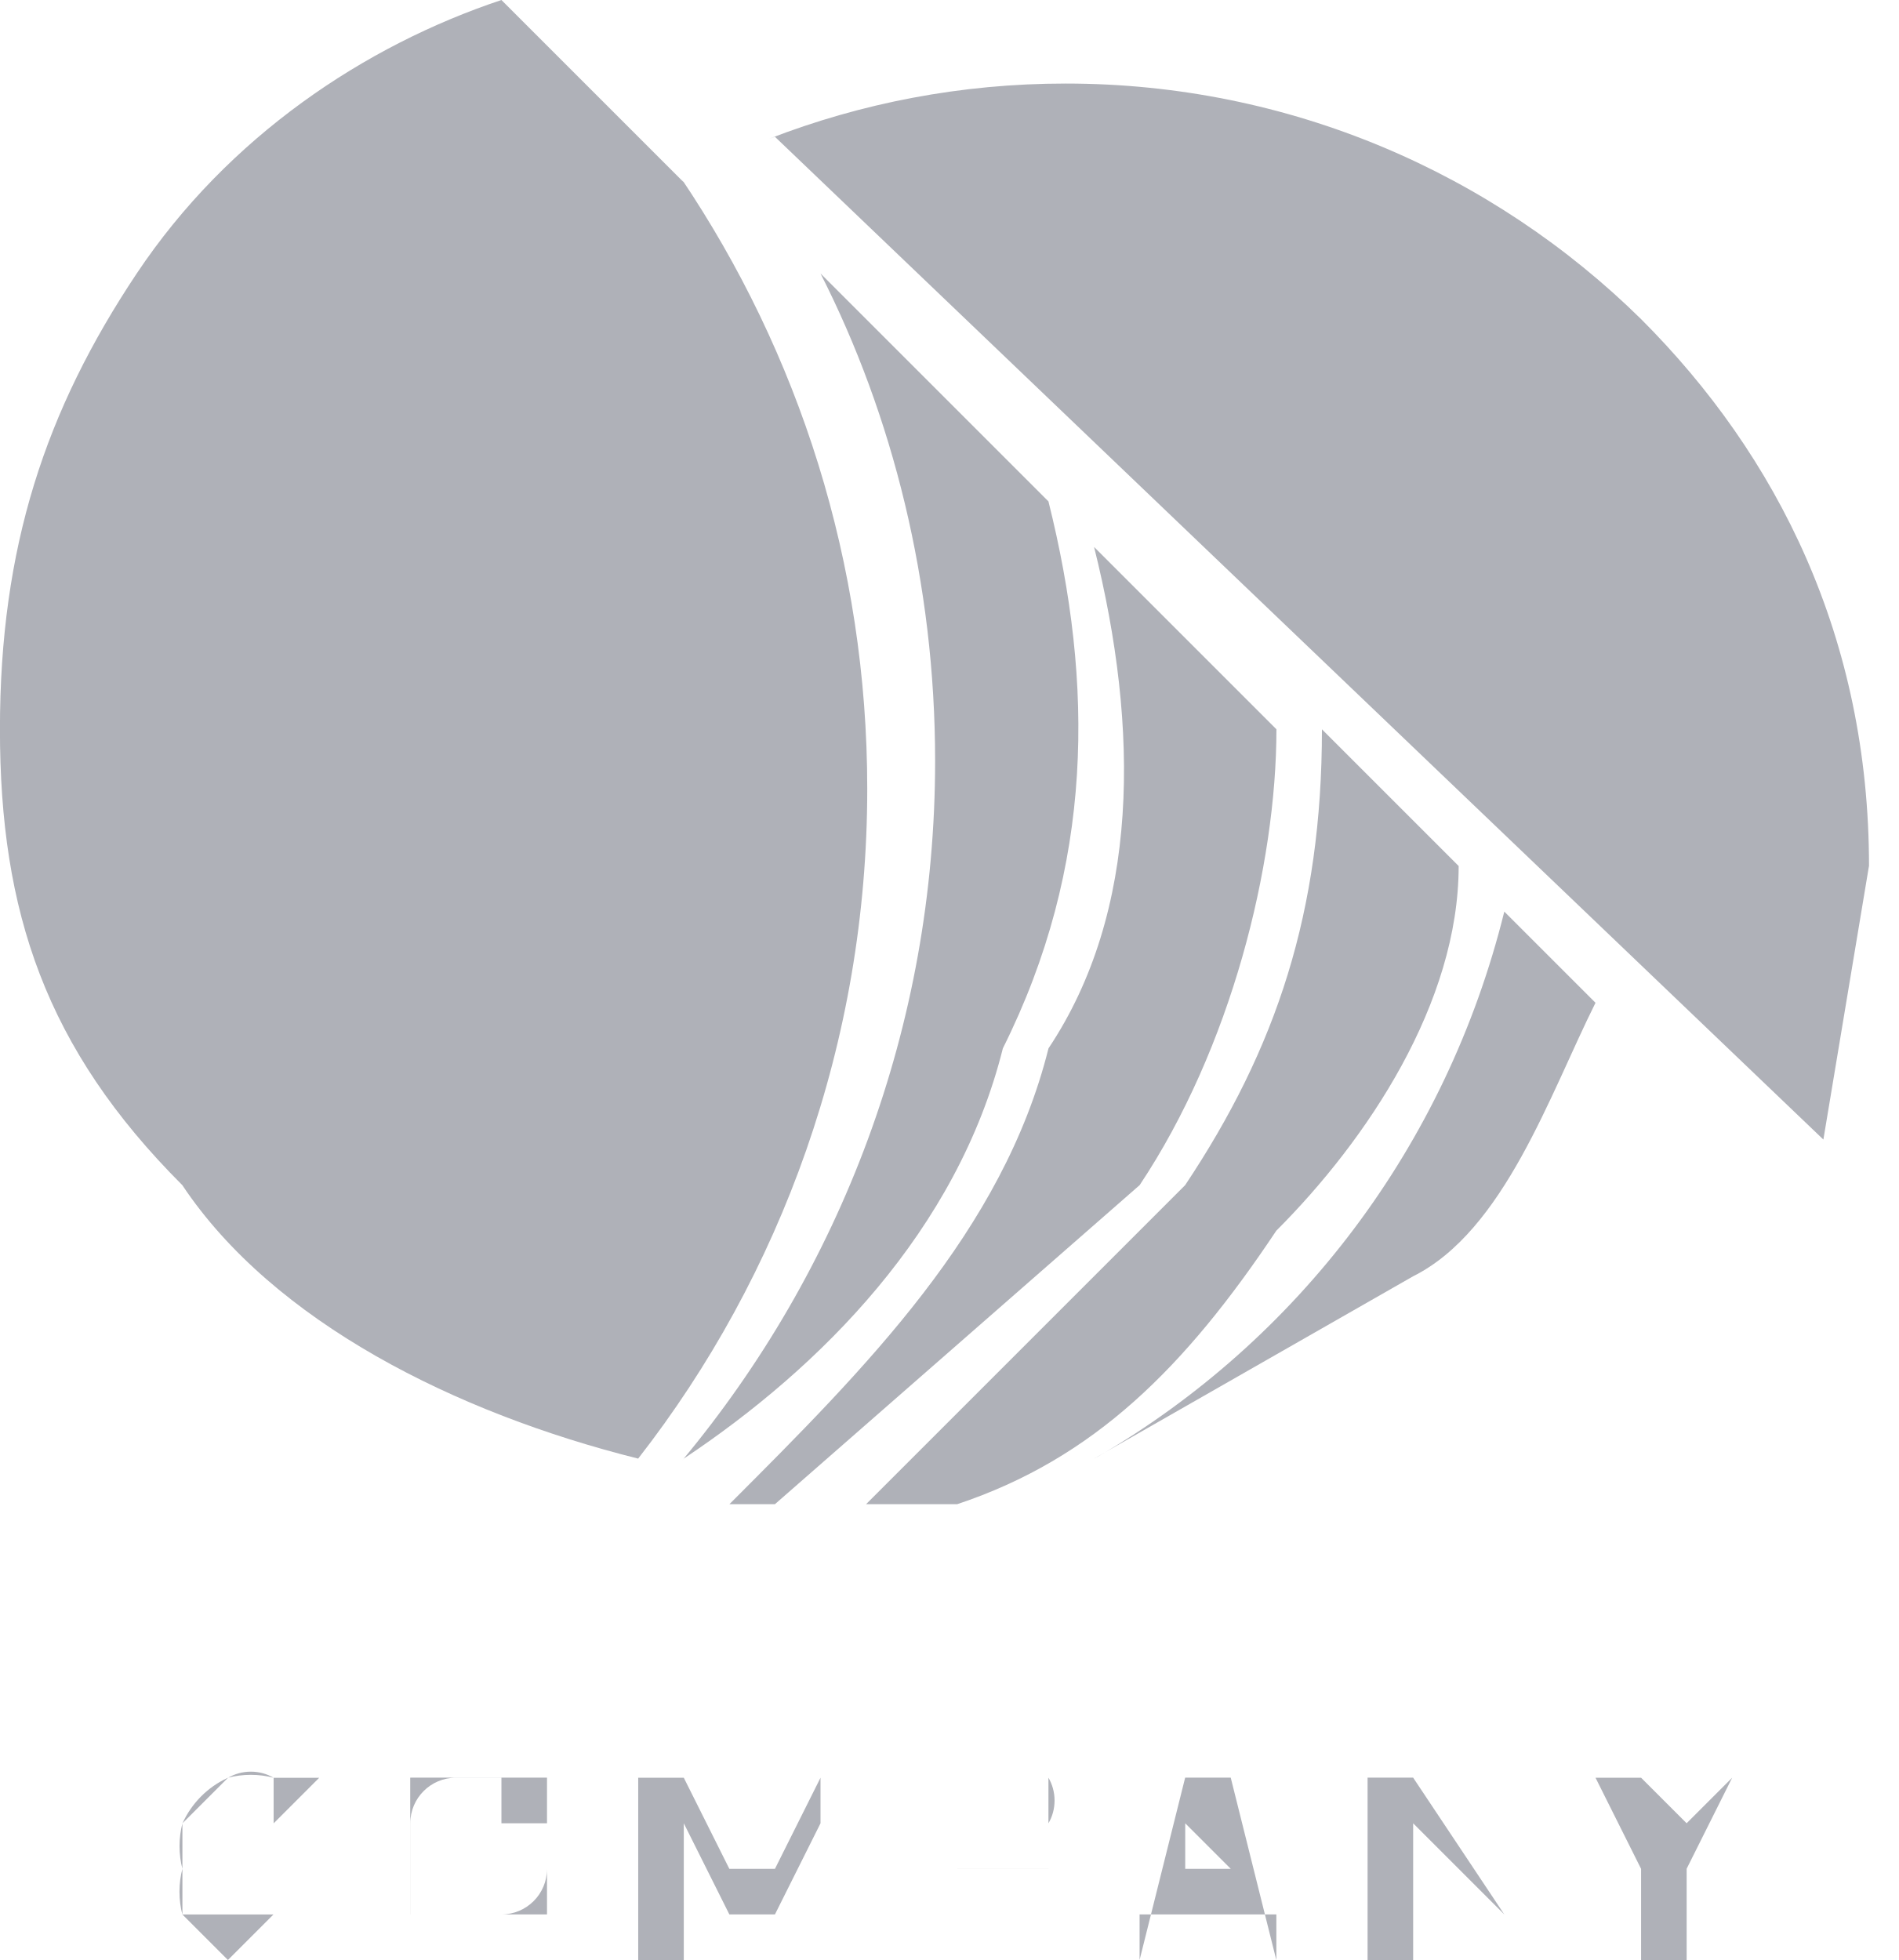
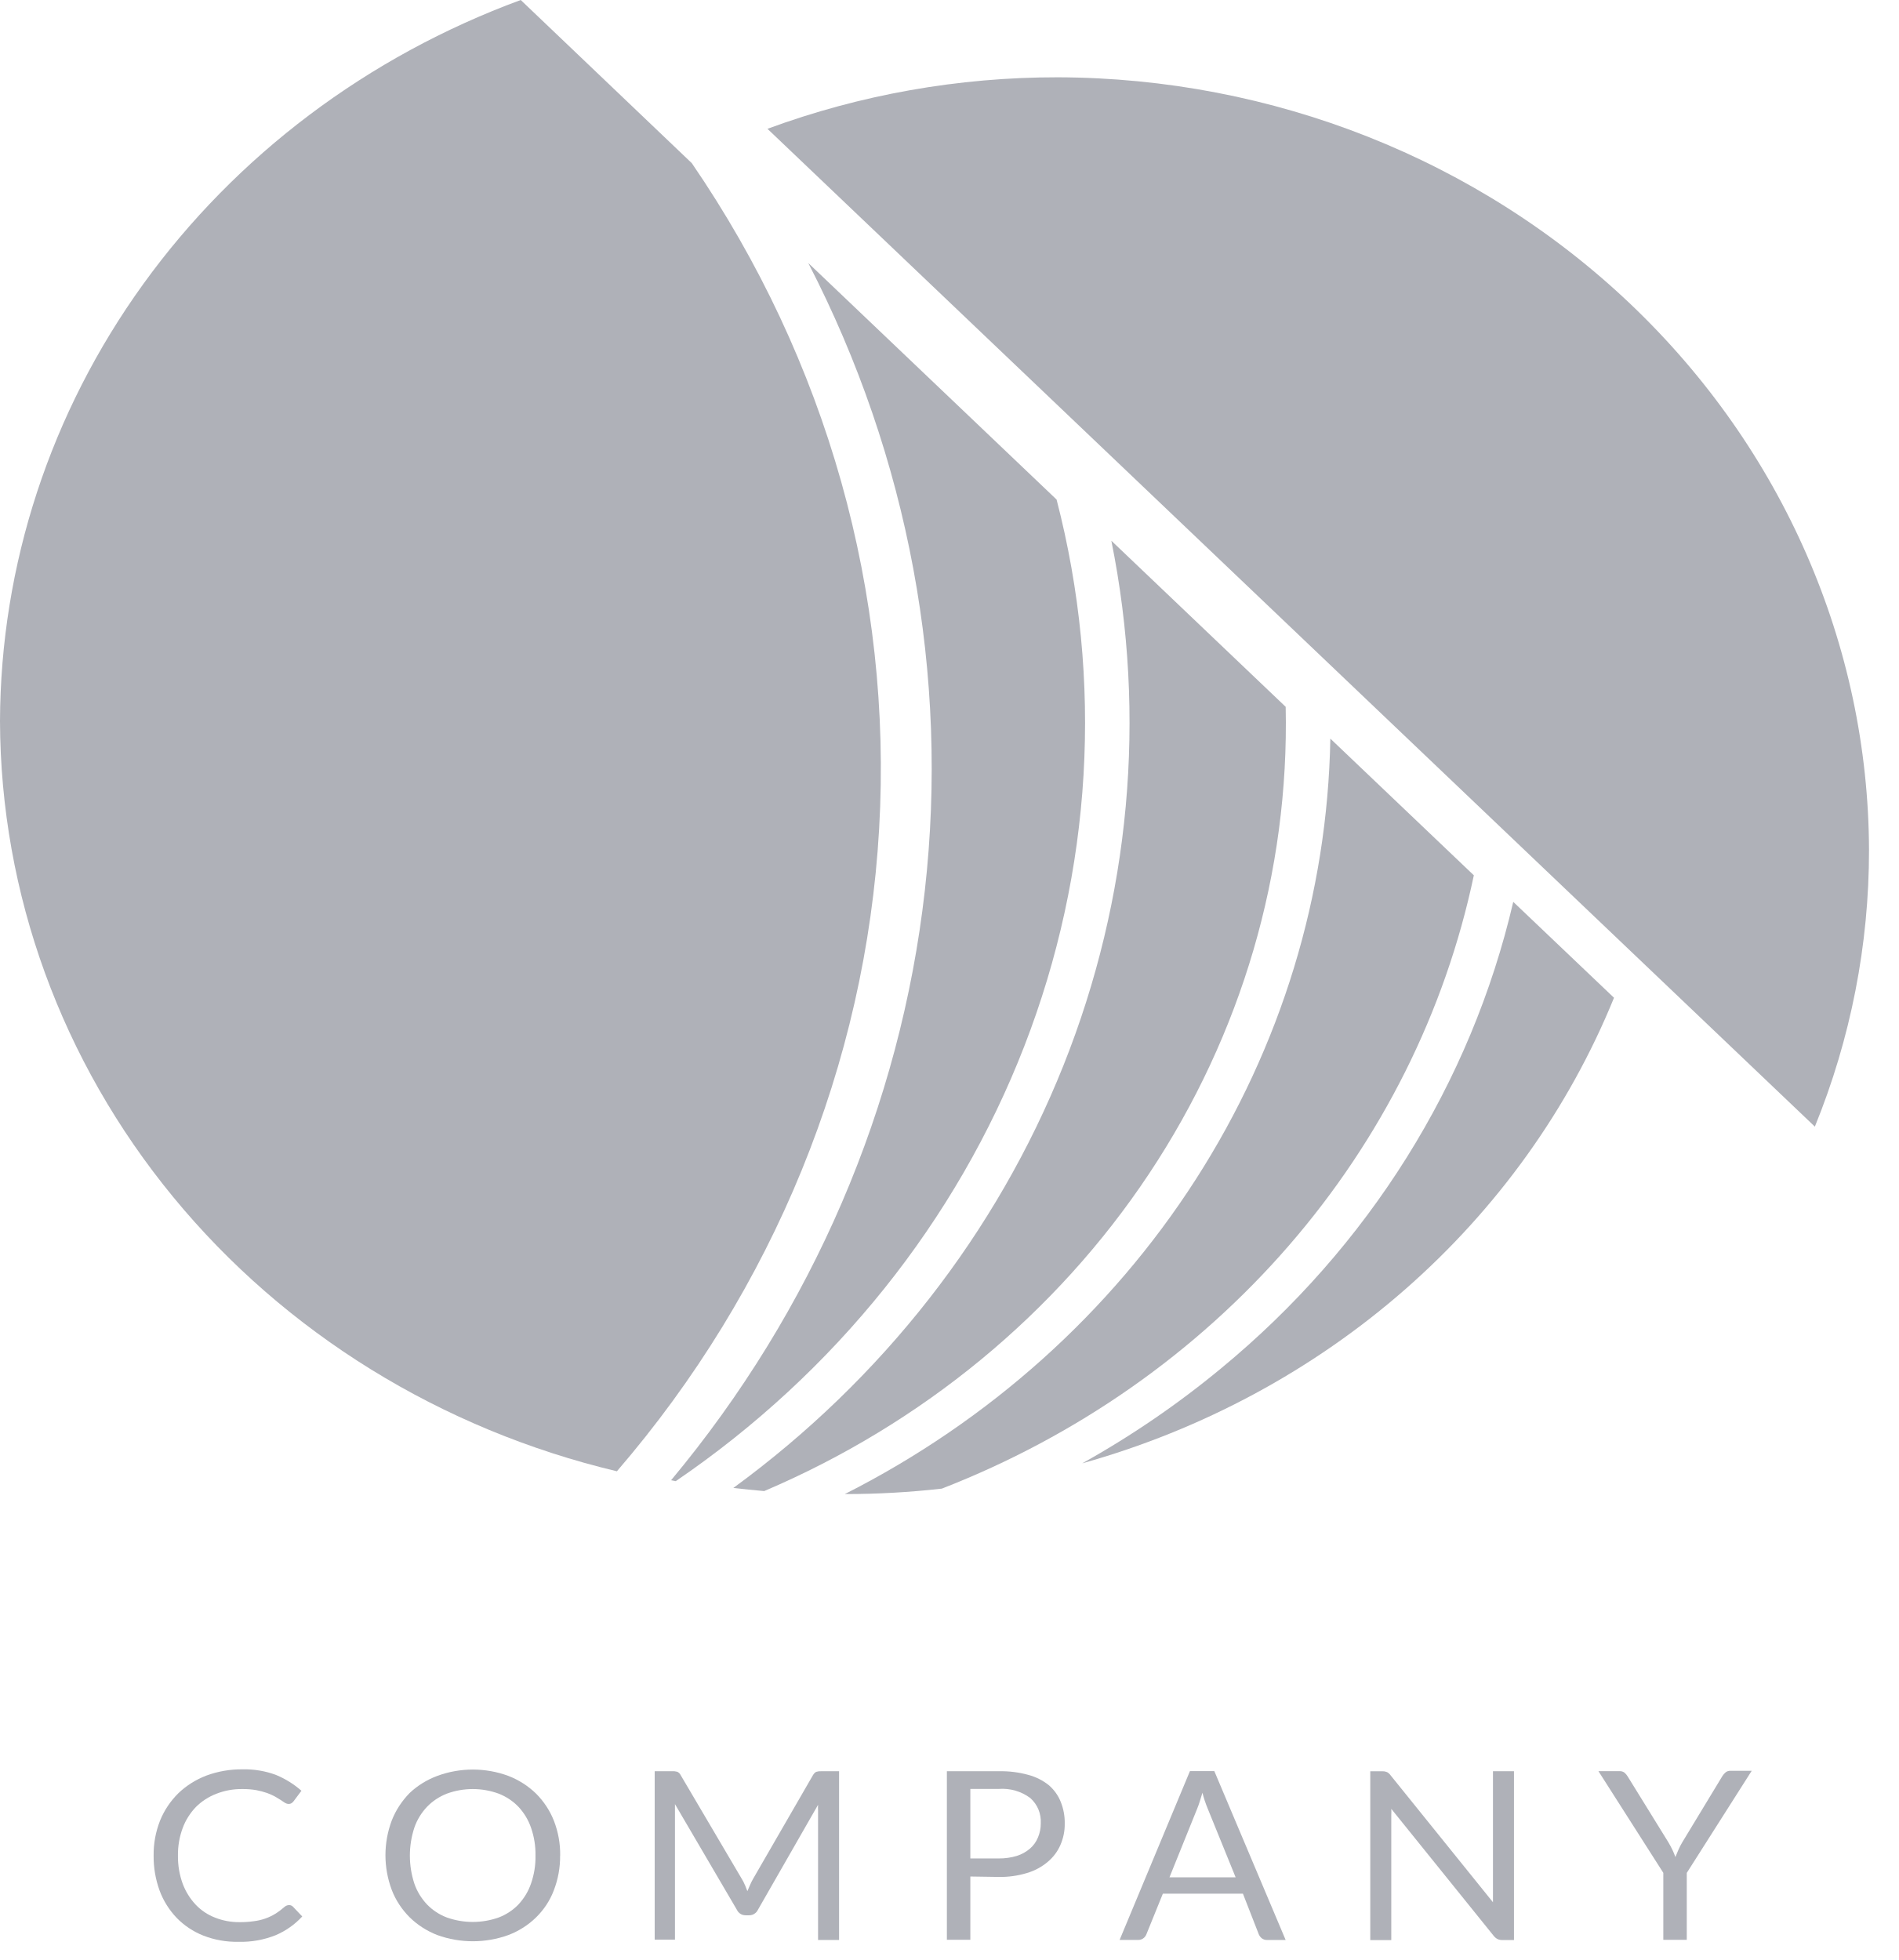
<svg xmlns="http://www.w3.org/2000/svg" version="1.1" width="31" height="32" viewBox="0 0 31 32">
-   <path fill="#afb1b8" d="M4.465 31.256v0l-0.744 0.744-0.744-0.744c-0.030-0.112-0.047-0.24-0.047-0.372s0.017-0.26 0.050-0.382l-0.002 0.010c-0.030-0.112-0.047-0.24-0.047-0.372s0.017-0.26 0.050-0.382l-0.002 0.010c0.152-0.332 0.413-0.592 0.735-0.74l0.009-0.004c0.112-0.030 0.24-0.047 0.372-0.047s0.26 0.017 0.382 0.050l-0.010-0.002h0.744l-0.744 0.744v-0.744c-0.107-0.063-0.235-0.1-0.372-0.1s-0.265 0.037-0.376 0.102l0.003-0.002-0.744 0.744v1.488h1.488zM8.93 30.512v0.744h-2.233v-2.233h2.233v1.488zM8.93 30.512v-0.744h-0.744v-0.744h-0.744c-0.411 0-0.744 0.333-0.744 0.744v0 1.488h1.488c0.411 0 0.744-0.333 0.744-0.744v0zM11.907 30.512h0.744l0.744-1.488v0.744l-0.744 1.488h-0.744l-0.744-1.488v2.233h-0.744v-2.977h0.744l0.744 1.488zM15.628 30.512v1.488-2.977h1.488v1.488h-1.488zM15.628 30.512h1.488v-0.744c0.063-0.107 0.1-0.235 0.1-0.372s-0.037-0.265-0.102-0.376l0.002 0.003h-1.488v1.488zM20.837 32v-0.744h-2.233v0.744l0.744-2.977h0.744l0.744 2.977zM19.349 30.512h0.744l-0.744-0.744v-0.744 1.488zM22.326 29.023h0.744l1.488 2.233-1.488-1.488v2.233h-0.744v-2.977zM27.535 30.512v1.488h-0.744v-1.488l-0.744-1.488h0.744l0.744 0.744c0.030 0.112 0.047 0.24 0.047 0.372s-0.017 0.26-0.050 0.382l0.002-0.010v-0.744l0.744-0.744-0.744 1.488zM11.907 24.558h0.744l5.954-5.209c1.488-2.233 2.233-5.209 2.233-7.442l-2.977-2.977c0.744 2.977 0.744 5.954-0.744 8.186-0.744 2.977-2.977 5.209-5.209 7.442z" />
-   <path fill="#afb1b8" d="M11.163 23.814c2.233-1.488 4.465-3.721 5.209-6.698 1.488-2.977 1.488-5.954 0.744-8.93l-3.721-3.721c1.18 2.32 1.871 5.058 1.871 7.958 0 4.343-1.55 8.324-4.127 11.419l0.023-0.029zM24.558 14.884c-0.953 3.843-3.379 6.999-6.63 8.894l-0.067 0.036 5.209-2.977c1.488-0.744 2.233-2.977 2.977-4.465l-1.488-1.488z" />
-   <path fill="#afb1b8" d="M23.814 14.14l-2.233-2.233c0 2.977-0.744 5.209-2.233 7.442l-5.209 5.209h1.488c2.233-0.744 3.721-2.233 5.209-4.465 1.488-1.488 2.977-3.721 2.977-5.954zM11.163 2.977l-2.977-2.977c-2.233 0.744-4.465 2.233-5.954 4.465s-2.233 4.465-2.233 7.442 0.744 5.209 2.977 7.442c1.488 2.233 4.465 3.721 7.442 4.465 2.332-2.989 3.74-6.798 3.74-10.936 0-3.69-1.119-7.118-3.036-9.965l0.040 0.064zM30.512 14.14c0-3.721-1.488-6.698-3.721-8.93-2.416-2.378-5.733-3.846-9.394-3.846-1.706 0-3.337 0.319-4.837 0.9l0.091-0.031 17.116 16.372 0.744-4.465z" />
+   <path fill="#afb1b8" d="M4.722 31.103c0.011 0 0.022 0.003 0.032 0.007s0.019 0.011 0.027 0.018l0.153 0.161c-0.119 0.13-0.266 0.234-0.431 0.305-0.193 0.077-0.401 0.115-0.611 0.109-0.197 0.004-0.392-0.031-0.574-0.102-0.164-0.065-0.312-0.164-0.433-0.288-0.123-0.129-0.218-0.28-0.279-0.445-0.067-0.184-0.1-0.377-0.098-0.571-0.003-0.195 0.033-0.39 0.105-0.573 0.067-0.166 0.168-0.317 0.297-0.445 0.131-0.126 0.287-0.224 0.459-0.29 0.189-0.070 0.389-0.104 0.591-0.102 0.188-0.004 0.375 0.027 0.549 0.093 0.152 0.063 0.291 0.15 0.412 0.257l-0.128 0.171c-0.009 0.012-0.020 0.023-0.033 0.031-0.015 0.010-0.033 0.014-0.052 0.013-0.020-0.001-0.039-0.008-0.056-0.018l-0.069-0.046-0.096-0.058c-0.041-0.022-0.084-0.041-0.128-0.057-0.057-0.019-0.115-0.035-0.174-0.046-0.075-0.013-0.151-0.019-0.228-0.018-0.146-0.002-0.29 0.024-0.425 0.077-0.126 0.048-0.239 0.122-0.333 0.215-0.095 0.099-0.169 0.216-0.216 0.343-0.054 0.145-0.080 0.298-0.078 0.452-0.002 0.156 0.024 0.312 0.078 0.46 0.047 0.126 0.119 0.242 0.212 0.341 0.088 0.093 0.196 0.165 0.318 0.212 0.125 0.049 0.259 0.074 0.394 0.073 0.078 0.001 0.156-0.004 0.234-0.015 0.126-0.015 0.247-0.056 0.354-0.122 0.054-0.034 0.104-0.072 0.151-0.113 0.020-0.018 0.046-0.028 0.073-0.029z" />
+   <path fill="#afb1b8" d="M9.144 30.296c0.002 0.194-0.033 0.386-0.103 0.567-0.062 0.165-0.161 0.315-0.288 0.44s-0.282 0.224-0.452 0.289c-0.375 0.136-0.789 0.136-1.164 0-0.169-0.066-0.323-0.165-0.45-0.29-0.128-0.128-0.227-0.279-0.291-0.445-0.138-0.367-0.138-0.769 0-1.136 0.065-0.166 0.164-0.317 0.291-0.447 0.128-0.121 0.281-0.216 0.45-0.279 0.374-0.139 0.79-0.139 1.164 0 0.17 0.066 0.324 0.165 0.452 0.29 0.126 0.127 0.224 0.276 0.289 0.44 0.071 0.183 0.106 0.376 0.103 0.571zM8.742 30.296c0.003-0.155-0.022-0.309-0.073-0.456-0.043-0.126-0.113-0.242-0.205-0.341-0.090-0.094-0.2-0.167-0.323-0.215-0.272-0.1-0.574-0.1-0.846 0-0.123 0.048-0.234 0.121-0.324 0.215-0.093 0.098-0.164 0.215-0.207 0.341-0.097 0.297-0.097 0.615 0 0.912 0.043 0.126 0.114 0.242 0.207 0.341 0.090 0.093 0.2 0.166 0.324 0.213 0.273 0.097 0.573 0.097 0.846 0 0.123-0.047 0.234-0.12 0.323-0.213 0.092-0.099 0.162-0.215 0.205-0.341 0.051-0.147 0.076-0.301 0.073-0.456z" />
+   <path fill="#afb1b8" d="M12.161 30.774l0.040 0.102c0.015-0.036 0.029-0.069 0.044-0.102 0.015-0.034 0.031-0.068 0.050-0.1l0.978-1.694c0.019-0.029 0.036-0.047 0.056-0.053 0.026-0.008 0.053-0.011 0.080-0.009h0.289v2.755h-0.343v-2.026c0-0.026 0-0.055 0-0.086-0.002-0.032-0.002-0.063 0-0.095l-0.984 1.718c-0.012 0.026-0.033 0.047-0.058 0.063s-0.054 0.023-0.084 0.023h-0.056c-0.030 0-0.059-0.007-0.084-0.023s-0.045-0.037-0.057-0.063l-1.013-1.729c0 0.033 0 0.066 0 0.099s0 0.062 0 0.088v2.026h-0.331v-2.75h0.289c0.027-0.002 0.054 0.002 0.080 0.009 0.024 0.011 0.043 0.030 0.054 0.053l0.999 1.696c0.020 0.031 0.036 0.064 0.050 0.098z" />
+   <path fill="#afb1b8" d="M15.841 30.638v1.032h-0.383v-2.752h0.854c0.161-0.003 0.322 0.017 0.477 0.060 0.124 0.033 0.239 0.092 0.337 0.171 0.085 0.075 0.151 0.167 0.191 0.27 0.045 0.112 0.067 0.232 0.065 0.352 0.002 0.121-0.022 0.24-0.071 0.352-0.046 0.106-0.117 0.2-0.207 0.275-0.098 0.083-0.214 0.145-0.339 0.182-0.149 0.045-0.305 0.067-0.461 0.064l-0.463-0.007zM15.841 30.342h0.463c0.101 0.001 0.201-0.013 0.297-0.042 0.079-0.025 0.152-0.066 0.214-0.119 0.058-0.050 0.102-0.113 0.13-0.182 0.031-0.074 0.047-0.152 0.046-0.232 0.004-0.076-0.009-0.153-0.038-0.224s-0.075-0.135-0.134-0.188c-0.146-0.109-0.33-0.162-0.515-0.148h-0.463v1.134z" />
+   <path fill="#afb1b8" d="M20.987 31.673h-0.302c-0.030 0.001-0.060-0.008-0.084-0.026-0.022-0.017-0.039-0.039-0.050-0.064l-0.26-0.666h-1.307l-0.27 0.666c-0.010 0.024-0.026 0.046-0.048 0.062-0.024 0.019-0.055 0.028-0.086 0.027h-0.302l1.148-2.756h0.398l1.164 2.756zM19.092 30.65h1.080l-0.456-1.122c-0.035-0.084-0.064-0.171-0.086-0.259l-0.044 0.144c-0.013 0.044-0.029 0.084-0.042 0.117l-0.452 1.12z" />
+   <path fill="#afb1b8" d="M22.641 28.931c0.023 0.012 0.043 0.029 0.057 0.049l1.675 2.077c0-0.033 0-0.066 0-0.097s0-0.062 0-0.091v-1.951h0.343v2.756h-0.191c-0.027 0.001-0.054-0.005-0.078-0.016-0.024-0.013-0.044-0.030-0.061-0.051l-1.673-2.075c0.002 0.032 0.002 0.063 0 0.095 0 0.031 0 0.058 0 0.084v1.964h-0.343v-2.756h0.203c0.024-0.001 0.047 0.004 0.069 0.013z" />
+   <path fill="#afb1b8" d="M27.537 30.577v1.094h-0.383v-1.094l-1.059-1.66h0.343c0.030-0.002 0.059 0.007 0.082 0.024 0.021 0.018 0.038 0.039 0.052 0.062l0.662 1.071c0.027 0.046 0.050 0.088 0.069 0.128s0.034 0.078 0.048 0.117l0.050-0.119c0.019-0.043 0.040-0.085 0.065-0.126l0.653-1.078c0.014-0.021 0.030-0.041 0.050-0.058 0.023-0.019 0.052-0.029 0.082-0.027h0.346l-1.060 1.667z" />
+   <path fill="#afb1b8" d="M11.971 24.293c0.167 0.020 0.335 0.036 0.505 0.051 2.583-1.101 4.768-2.902 6.282-5.18s2.29-4.929 2.231-7.624l-2.846-2.712c0.579 2.869 0.308 5.836-0.782 8.567s-2.956 5.12-5.389 6.898z" />
+   <path fill="#afb1b8" d="M10.955 24.167l0.077 0.015c2.6-1.772 4.583-4.247 5.691-7.104s1.292-5.965 0.526-8.922l-4.054-3.862c1.64 3.175 2.3 6.728 1.903 10.246s-1.833 6.857-4.143 9.628z" />
+   <path fill="#afb1b8" d="M24.704 14.725c-0.689 2.961-2.362 5.632-4.77 7.616-0.703 0.582-1.462 1.101-2.266 1.55 1.961-0.549 3.764-1.52 5.269-2.838s2.672-2.947 3.412-4.763l-1.644-1.565z" />
+   <path fill="#afb1b8" d="M24.059 14.289l-2.341-2.23c-0.045 2.543-0.804 5.028-2.197 7.197s-3.372 3.943-5.729 5.137h0.012c0.525-0 1.050-0.030 1.572-0.089 2.203-0.857 4.148-2.219 5.664-3.967s2.553-3.825 3.021-6.047z" />
+   <path fill="#afb1b8" d="M11.294 2.664l-2.793-2.664c-2.497 0.919-4.644 2.535-6.161 4.636s-2.332 4.589-2.34 7.139v0c0.009 2.818 1.005 5.552 2.829 7.77s4.372 3.793 7.242 4.476c2.561-2.973 4.061-6.647 4.281-10.488s-0.851-7.648-3.058-10.869z" />
+   <path fill="#afb1b8" d="M30.512 13.878c-0.010-3.343-1.408-6.546-3.89-8.91s-5.843-3.696-9.352-3.706c-1.621-0.002-3.229 0.283-4.741 0.841l17.099 16.291c0.586-1.44 0.885-2.971 0.884-4.515z" />
</svg>
